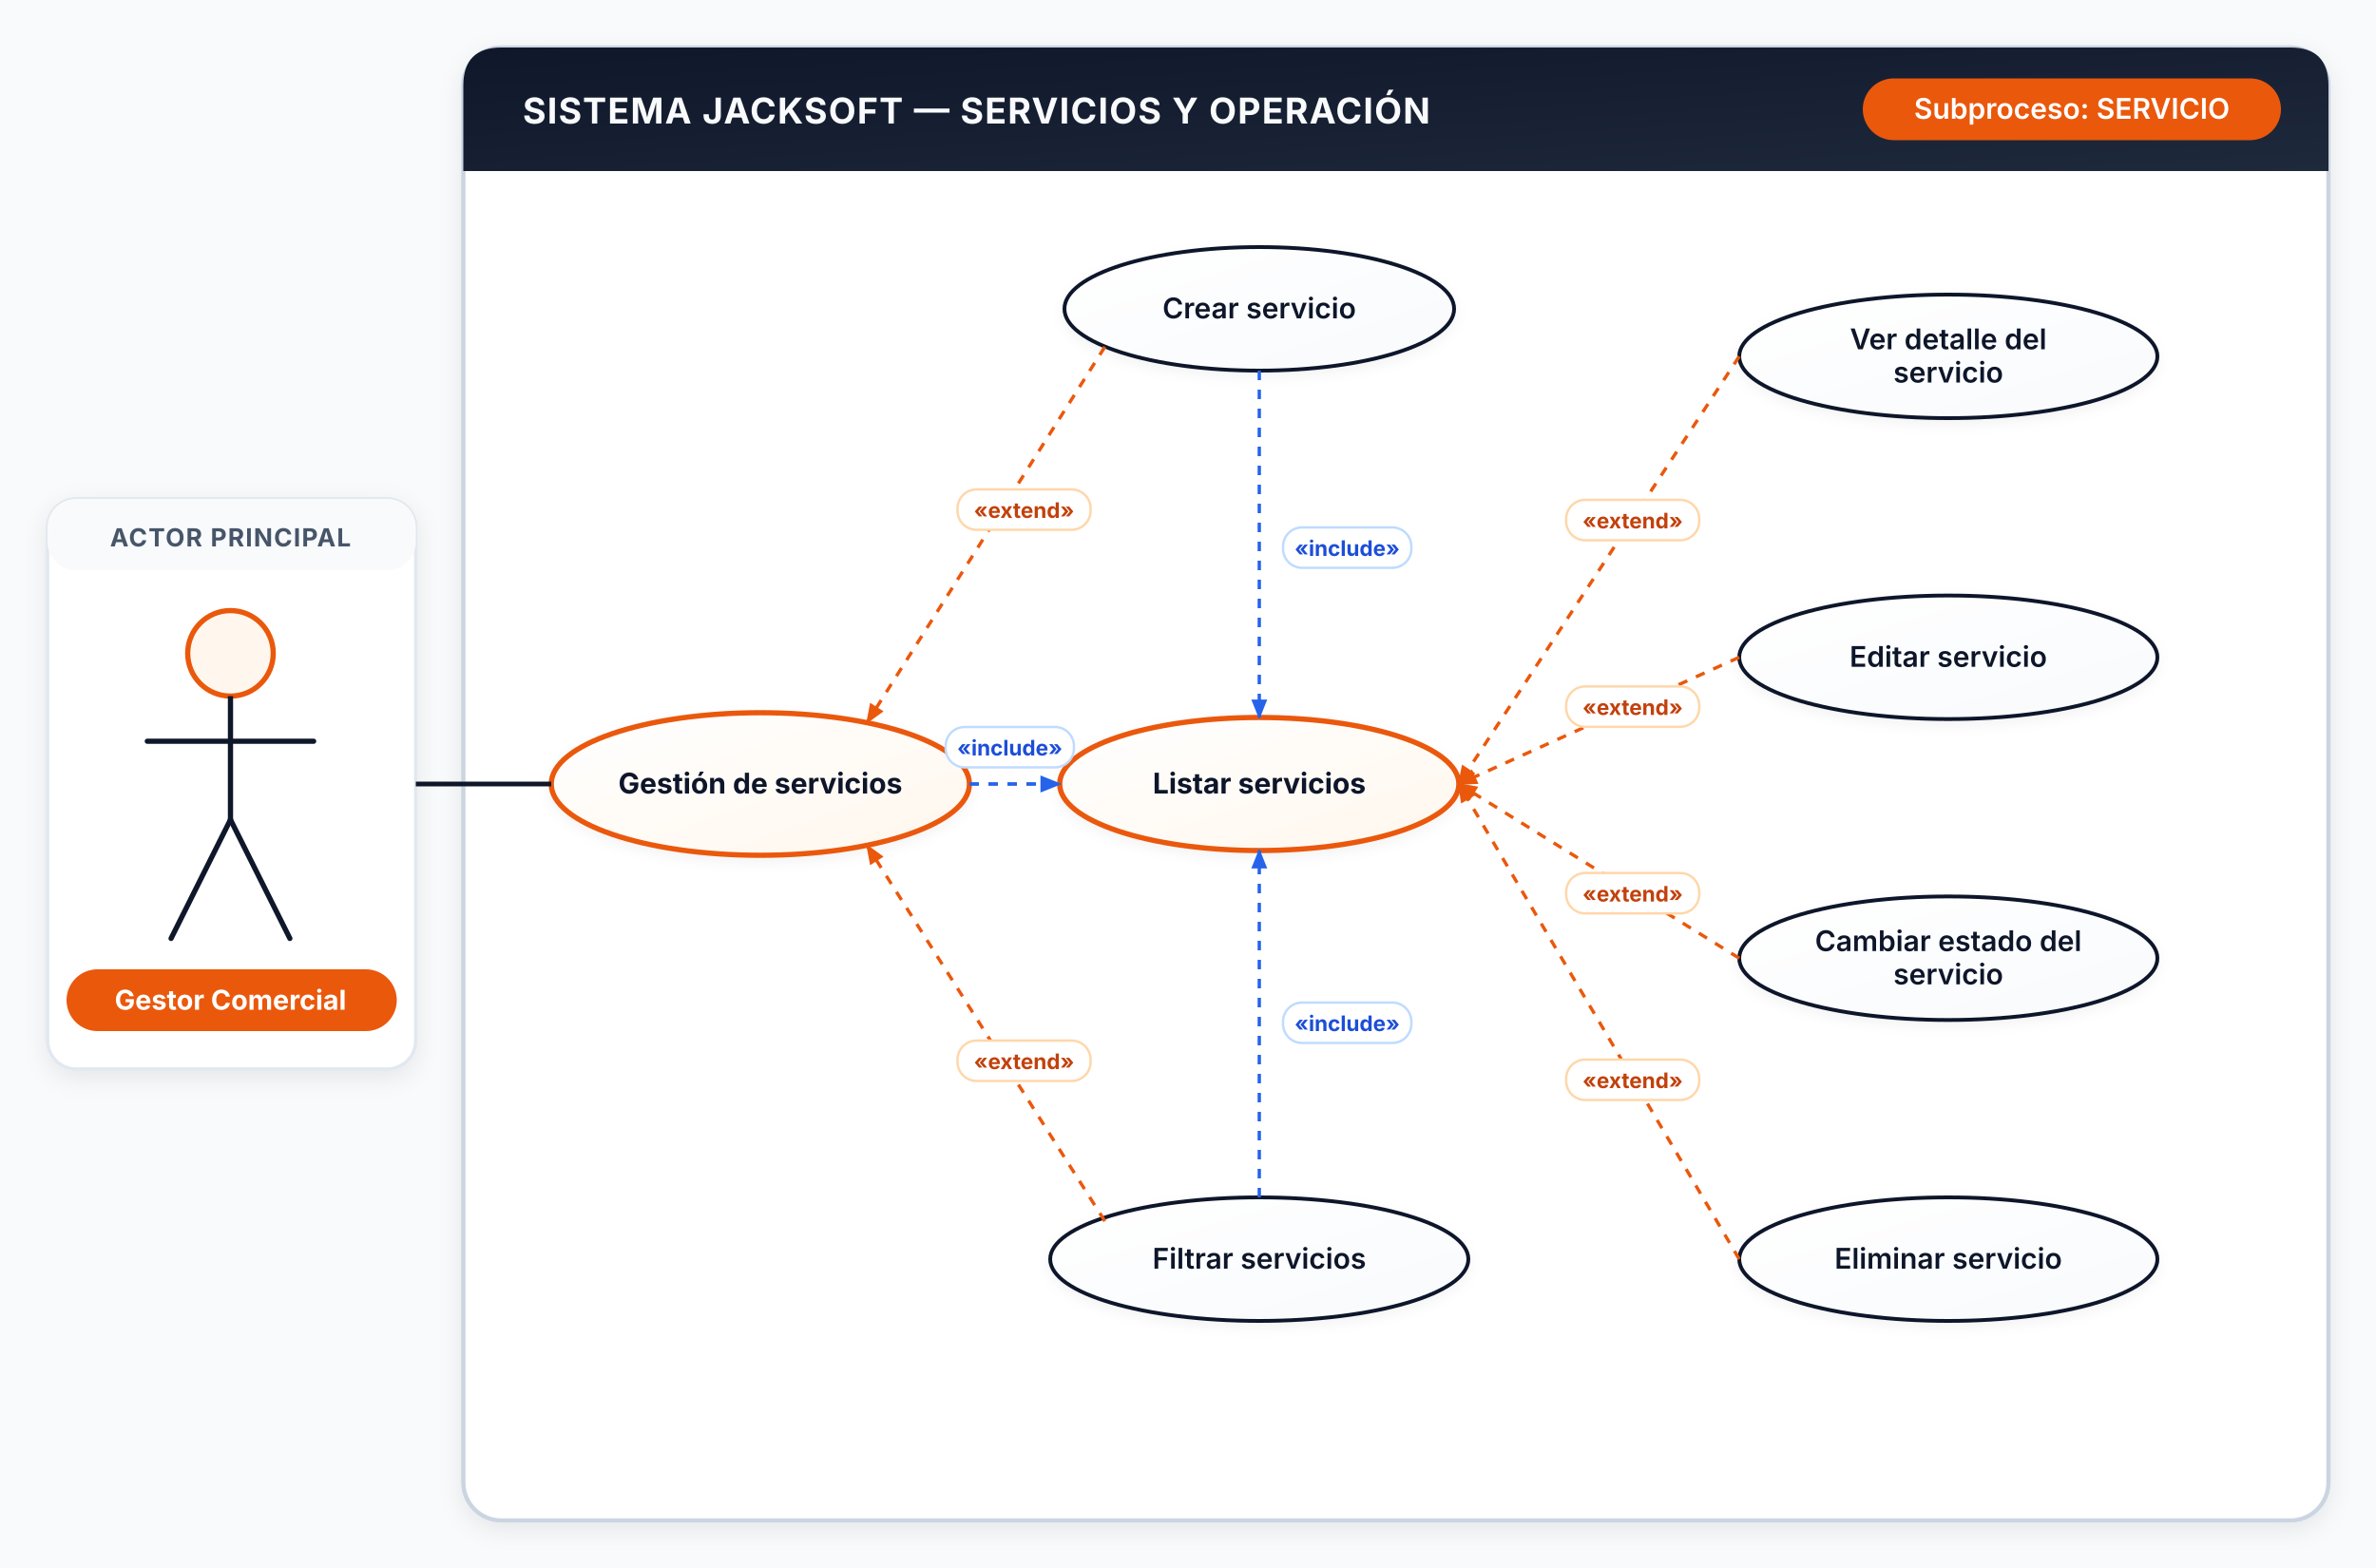
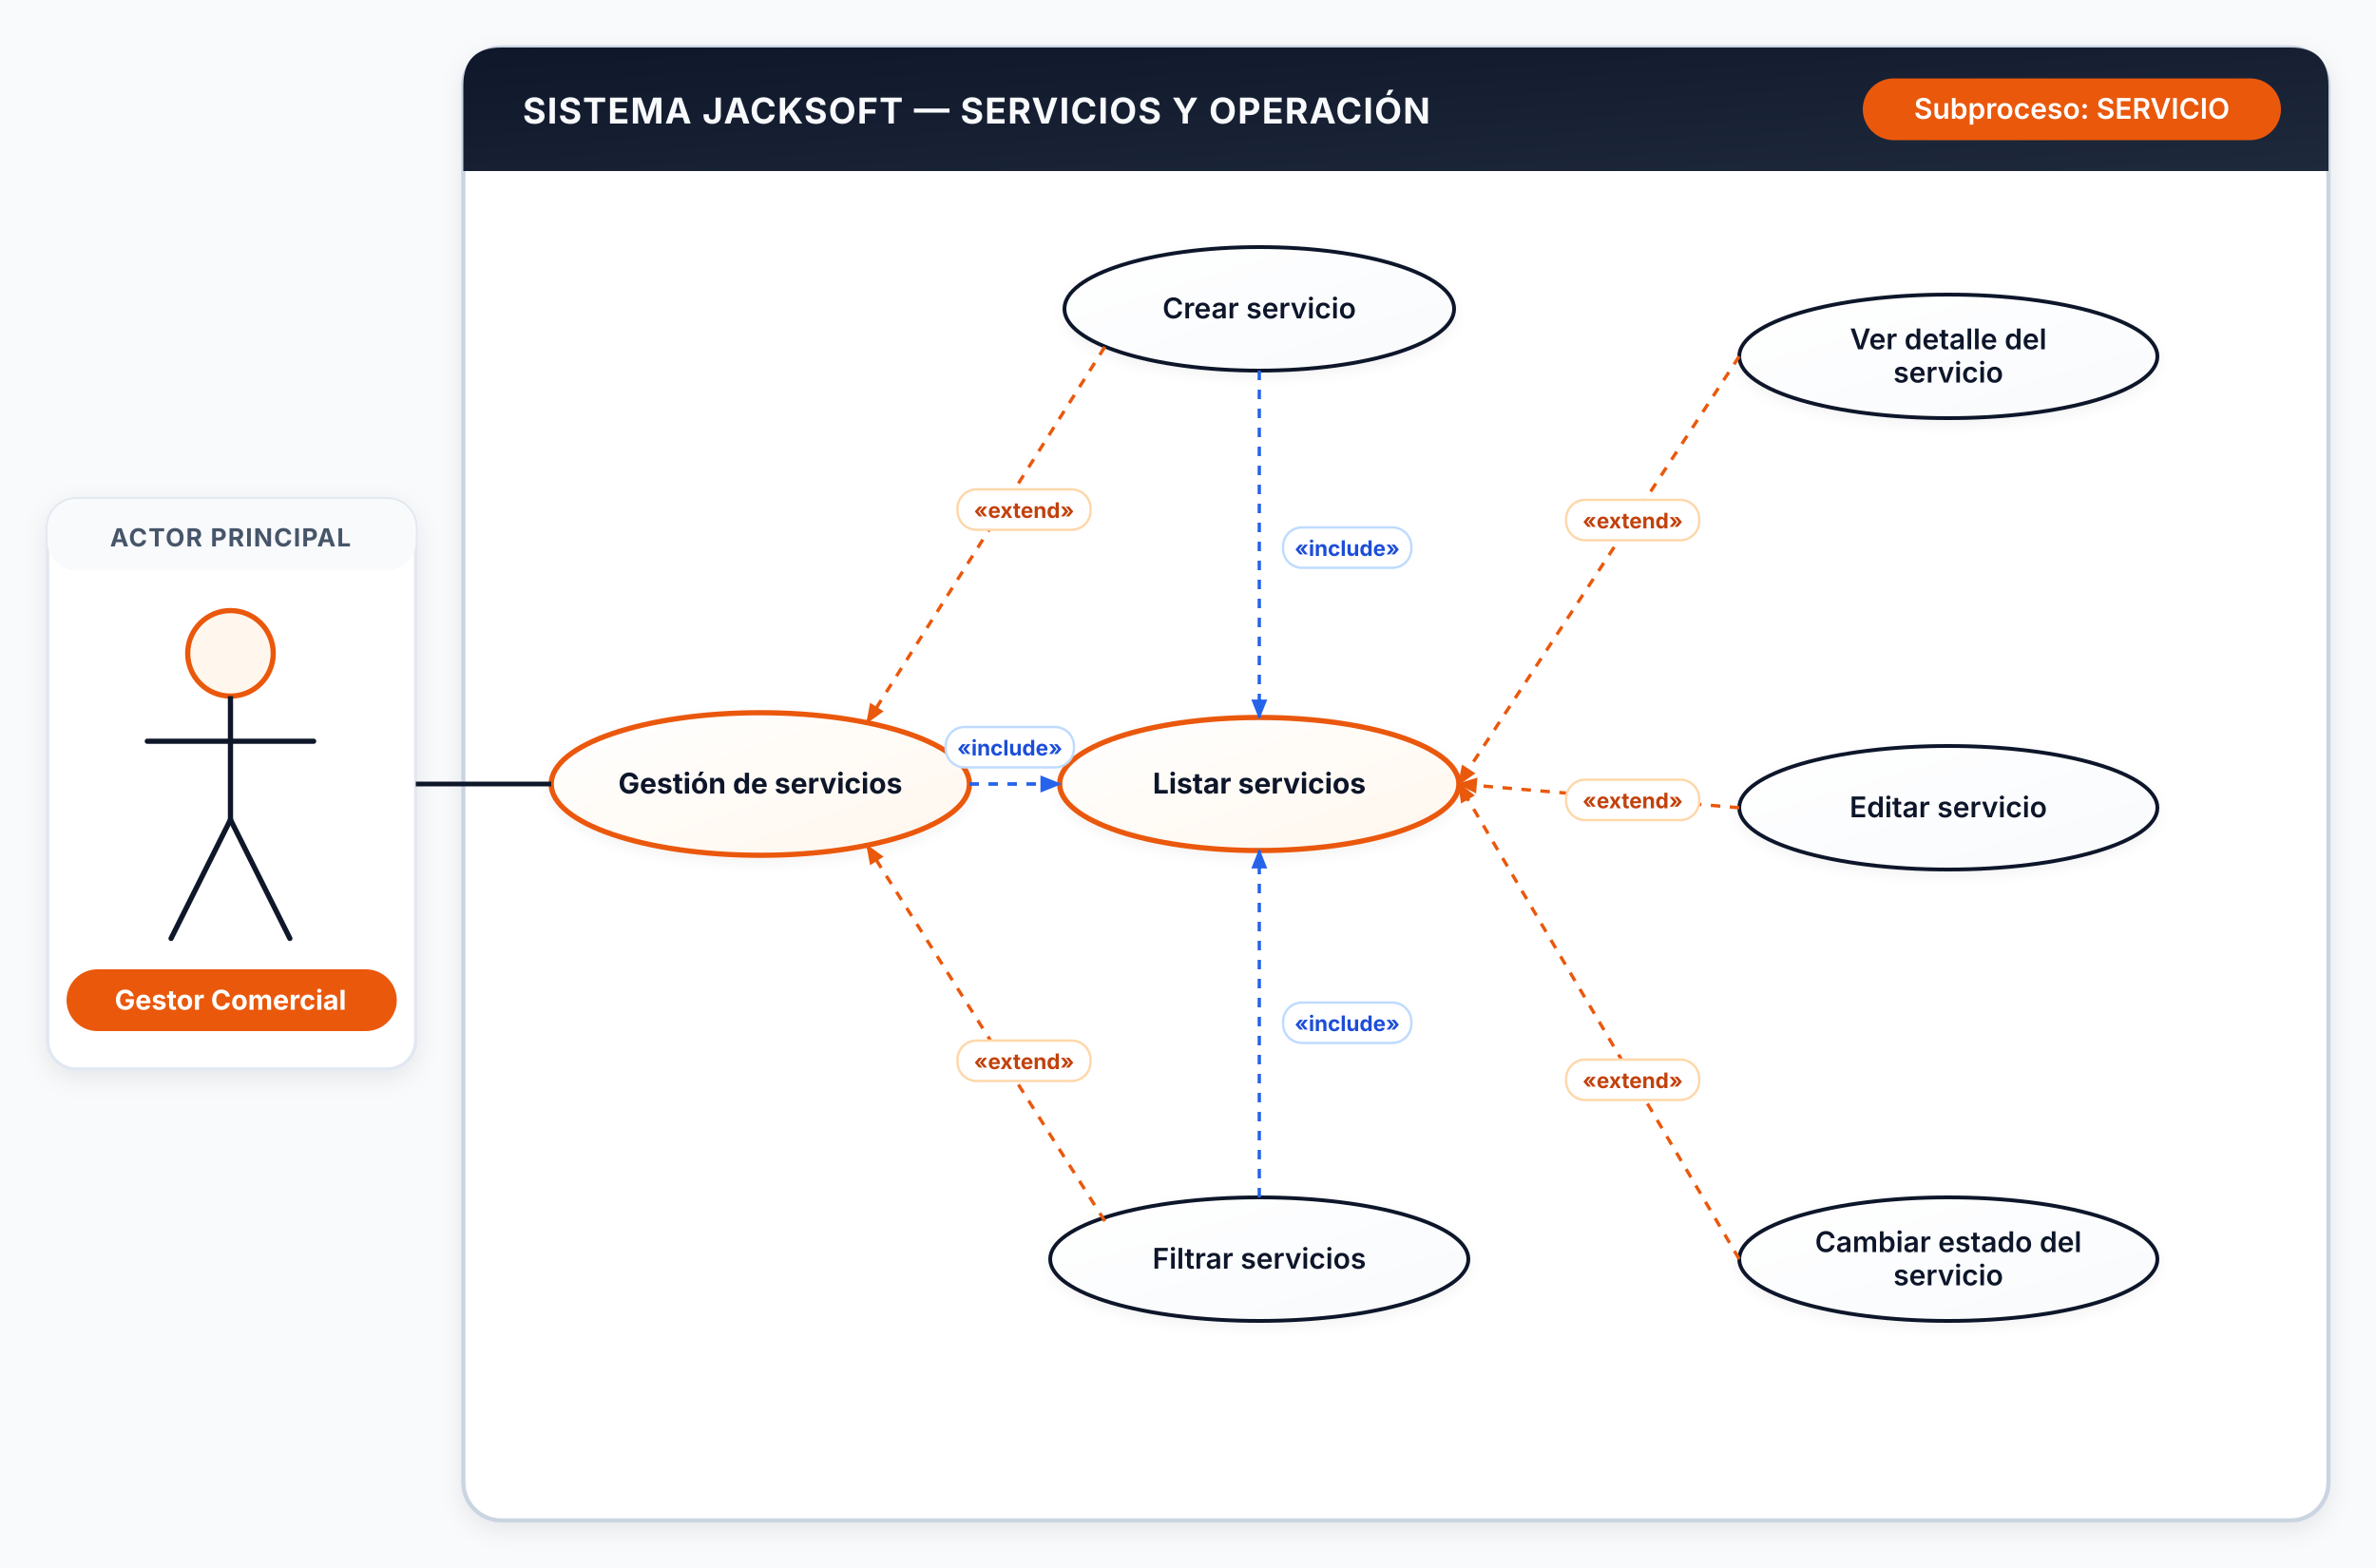
<svg xmlns="http://www.w3.org/2000/svg" width="1000" height="660" viewBox="0 0 1000 660">
  <defs>
    <linearGradient id="headerGrad" x1="0%" y1="0%" x2="100%" y2="100%">
      <stop offset="0%" stop-color="#0f172a" />
      <stop offset="100%" stop-color="#1e293b" />
    </linearGradient>
    <linearGradient id="hubUcGrad" x1="0%" y1="0%" x2="100%" y2="100%">
      <stop offset="0%" stop-color="#ffffff" />
      <stop offset="100%" stop-color="#fff7ed" />
    </linearGradient>
    <linearGradient id="ucGrad" x1="0%" y1="0%" x2="100%" y2="100%">
      <stop offset="0%" stop-color="#ffffff" />
      <stop offset="100%" stop-color="#f8fafc" />
    </linearGradient>
    <marker id="extendArrow" viewBox="0 0 10 10" refX="9" refY="5" markerWidth="6" markerHeight="6" orient="auto-start-reverse">
      <path d="M 0 1 L 10 5 L 0 9 z" fill="#ea580c" />
    </marker>
    <marker id="includeArrow" viewBox="0 0 10 10" refX="9" refY="5" markerWidth="6" markerHeight="6" orient="auto-start-reverse">
      <path d="M 0 1 L 10 5 L 0 9 z" fill="#2563eb" />
    </marker>
    <filter id="cardShadow" x="-10%" y="-10%" width="120%" height="125%" filterUnits="userSpaceOnUse">
      <feDropShadow dx="0" dy="3" stdDeviation="5" flood-color="#0f172a" flood-opacity="0.08" />
    </filter>
    <filter id="pillShadow" x="-10%" y="-10%" width="120%" height="130%" filterUnits="userSpaceOnUse">
      <feDropShadow dx="0" dy="2" stdDeviation="2.5" flood-color="#000000" flood-opacity="0.05" />
    </filter>
  </defs>
  <rect width="100%" height="100%" fill="#f8fafc" />
  <rect x="195" y="20" width="785" height="620" rx="16" fill="#ffffff" stroke="#cbd5e1" stroke-width="1.8" filter="url(#cardShadow)" />
  <path d="M 195 36 Q 195 20 211 20 L 964 20 Q 980 20 980 36 L 980 72 L 195 72 Z" fill="url(#headerGrad)" />
  <text x="220" y="52" font-family="'Inter', -apple-system, sans-serif" font-size="15" font-weight="700" fill="#f8fafc" letter-spacing="0.5">
    SISTEMA JACKSOFT — SERVICIOS Y OPERACIÓN
  </text>
  <rect x="784" y="33" width="176" height="26" rx="13" fill="#ea580c" />
  <text x="872" y="50" font-family="'Inter', -apple-system, sans-serif" font-size="12" font-weight="600" fill="#ffffff" text-anchor="middle">
    Subproceso: SERVICIO
  </text>
  <rect x="20" y="210.0" width="155" height="240" rx="12" fill="#ffffff" stroke="#e2e8f0" stroke-width="1.5" filter="url(#cardShadow)" />
  <rect x="20" y="210.0" width="155" height="30" rx="12" fill="#f8fafc" />
  <text x="97" y="230.0" font-family="'Inter', -apple-system, sans-serif" font-size="10.5" font-weight="700" fill="#475569" text-anchor="middle" letter-spacing="0.5">
    ACTOR PRINCIPAL
  </text>
  <circle cx="97" cy="275.0" r="18" fill="#fff7ed" stroke="#ea580c" stroke-width="2.2" />
  <line x1="97" y1="293.0" x2="97" y2="345.0" stroke="#0f172a" stroke-width="2.2" />
  <line x1="62" y1="312.0" x2="132" y2="312.0" stroke="#0f172a" stroke-width="2.2" stroke-linecap="round" />
  <line x1="97" y1="345.0" x2="72" y2="395.0" stroke="#0f172a" stroke-width="2.2" stroke-linecap="round" />
  <line x1="97" y1="345.0" x2="122" y2="395.0" stroke="#0f172a" stroke-width="2.2" stroke-linecap="round" />
  <rect x="28" y="408.0" width="139" height="26" rx="13" fill="#ea580c" />
  <text x="97" y="425.0" font-family="'Inter', -apple-system, sans-serif" font-size="11.5" font-weight="700" fill="#ffffff" text-anchor="middle">
    Gestor Comercial
  </text>
  <g filter="url(#pillShadow)">
    <ellipse cx="320" cy="330.0" rx="88" ry="30" fill="url(#hubUcGrad)" stroke="#ea580c" stroke-width="2.2" />
    <text x="320" y="334.0" font-family="'Inter', sans-serif" font-size="12" font-weight="700" fill="#0f172a" text-anchor="middle">Gestión de servicios</text>
  </g>
  <line x1="175" y1="330.0" x2="232" y2="330.0" stroke="#0f172a" stroke-width="2" />
  <g filter="url(#pillShadow)">
    <ellipse cx="530" cy="330.0" rx="84" ry="28" fill="url(#hubUcGrad)" stroke="#ea580c" stroke-width="2.2" />
    <text x="530" y="334.0" font-family="'Inter', sans-serif" font-size="12" font-weight="700" fill="#0f172a" text-anchor="middle">Listar servicios</text>
  </g>
  <line x1="408" y1="330.0" x2="446" y2="330.0" stroke="#2563eb" stroke-width="1.5" stroke-dasharray="4,4" marker-end="url(#includeArrow)" />
  <rect x="398.0" y="306.0" width="54" height="17" rx="8" fill="#ffffff" stroke="#bfdbfe" stroke-width="1" />
  <text x="425.0" y="318.0" font-family="'Inter', sans-serif" font-size="9" font-weight="700" fill="#1d4ed8" text-anchor="middle">«include»</text>
  <g filter="url(#pillShadow)">
    <ellipse cx="530" cy="130" rx="82" ry="26" fill="url(#ucGrad)" stroke="#0f172a" stroke-width="1.6" />
    <text x="530" y="134.0" font-family="'Inter', sans-serif" font-size="12" font-weight="600" fill="#0f172a" text-anchor="middle">Crear servicio</text>
  </g>
  <line x1="465" y1="146" x2="365" y2="304.0" stroke="#ea580c" stroke-width="1.4" stroke-dasharray="4,4" marker-end="url(#extendArrow)" />
  <rect x="403.0" y="206.0" width="56" height="17" rx="8" fill="#ffffff" stroke="#fed7aa" stroke-width="1" />
  <text x="431.0" y="218.0" font-family="'Inter', sans-serif" font-size="9" font-weight="700" fill="#c2410c" text-anchor="middle">«extend»</text>
  <line x1="530" y1="156" x2="530" y2="302.0" stroke="#2563eb" stroke-width="1.4" stroke-dasharray="4,4" marker-end="url(#includeArrow)" />
  <rect x="540" y="222.0" width="54" height="17" rx="8" fill="#ffffff" stroke="#bfdbfe" stroke-width="1" />
  <text x="567" y="234.0" font-family="'Inter', sans-serif" font-size="9" font-weight="700" fill="#1d4ed8" text-anchor="middle">«include»</text>
  <g filter="url(#pillShadow)">
    <ellipse cx="530" cy="530" rx="88" ry="26" fill="url(#ucGrad)" stroke="#0f172a" stroke-width="1.6" />
    <text x="530" y="534.0" font-family="'Inter', sans-serif" font-size="12" font-weight="600" fill="#0f172a" text-anchor="middle">Filtrar servicios</text>
  </g>
  <line x1="465" y1="514" x2="365" y2="356.0" stroke="#ea580c" stroke-width="1.4" stroke-dasharray="4,4" marker-end="url(#extendArrow)" />
  <rect x="403.0" y="438.0" width="56" height="17" rx="8" fill="#ffffff" stroke="#fed7aa" stroke-width="1" />
  <text x="431.0" y="450.0" font-family="'Inter', sans-serif" font-size="9" font-weight="700" fill="#c2410c" text-anchor="middle">«extend»</text>
  <line x1="530" y1="504" x2="530" y2="358.0" stroke="#2563eb" stroke-width="1.4" stroke-dasharray="4,4" marker-end="url(#includeArrow)" />
  <rect x="540" y="422.0" width="54" height="17" rx="8" fill="#ffffff" stroke="#bfdbfe" stroke-width="1" />
  <text x="567" y="434.0" font-family="'Inter', sans-serif" font-size="9" font-weight="700" fill="#1d4ed8" text-anchor="middle">«include»</text>
  <g filter="url(#pillShadow)">
    <ellipse cx="820" cy="150.0" rx="88" ry="26" fill="url(#ucGrad)" stroke="#0f172a" stroke-width="1.6" />
    <text x="820" y="147.0" font-family="'Inter', sans-serif" font-size="12" font-weight="600" fill="#0f172a" text-anchor="middle">Ver detalle del</text>
    <text x="820" y="161.0" font-family="'Inter', sans-serif" font-size="12" font-weight="600" fill="#0f172a" text-anchor="middle">servicio</text>
  </g>
  <line x1="732" y1="150.0" x2="614" y2="330.0" stroke="#ea580c" stroke-width="1.4" stroke-dasharray="4,4" marker-end="url(#extendArrow)" />
  <rect x="659.16" y="210.4" width="56" height="17" rx="8" fill="#ffffff" stroke="#fed7aa" stroke-width="1" />
  <text x="687.16" y="222.4" font-family="'Inter', sans-serif" font-size="9" font-weight="700" fill="#c2410c" text-anchor="middle">«extend»</text>
  <g filter="url(#pillShadow)">
-     <ellipse cx="820" cy="276.667" rx="88" ry="26" fill="url(#ucGrad)" stroke="#0f172a" stroke-width="1.6" />
-     <text x="820" y="280.667" font-family="'Inter', sans-serif" font-size="12" font-weight="600" fill="#0f172a" text-anchor="middle">Editar servicio</text>
+     <ellipse cx="820" cy="340.0" rx="88" ry="26" fill="url(#ucGrad)" stroke="#0f172a" stroke-width="1.6" />
+     <text x="820" y="344.0" font-family="'Inter', sans-serif" font-size="12" font-weight="600" fill="#0f172a" text-anchor="middle">Editar servicio</text>
  </g>
-   <line x1="732" y1="276.667" x2="614" y2="330.0" stroke="#ea580c" stroke-width="1.4" stroke-dasharray="4,4" marker-end="url(#extendArrow)" />
-   <rect x="659.16" y="288.933" width="56" height="17" rx="8" fill="#ffffff" stroke="#fed7aa" stroke-width="1" />
-   <text x="687.16" y="300.933" font-family="'Inter', sans-serif" font-size="9" font-weight="700" fill="#c2410c" text-anchor="middle">«extend»</text>
-   <g filter="url(#pillShadow)">
-     <ellipse cx="820" cy="403.333" rx="88" ry="26" fill="url(#ucGrad)" stroke="#0f172a" stroke-width="1.6" />
-     <text x="820" y="400.333" font-family="'Inter', sans-serif" font-size="12" font-weight="600" fill="#0f172a" text-anchor="middle">Cambiar estado del</text>
-     <text x="820" y="414.333" font-family="'Inter', sans-serif" font-size="12" font-weight="600" fill="#0f172a" text-anchor="middle">servicio</text>
-   </g>
-   <line x1="732" y1="403.333" x2="614" y2="330.0" stroke="#ea580c" stroke-width="1.4" stroke-dasharray="4,4" marker-end="url(#extendArrow)" />
-   <rect x="659.16" y="367.467" width="56" height="17" rx="8" fill="#ffffff" stroke="#fed7aa" stroke-width="1" />
-   <text x="687.16" y="379.467" font-family="'Inter', sans-serif" font-size="9" font-weight="700" fill="#c2410c" text-anchor="middle">«extend»</text>
+   <line x1="732" y1="340.0" x2="614" y2="330.0" stroke="#ea580c" stroke-width="1.4" stroke-dasharray="4,4" marker-end="url(#extendArrow)" />
+   <rect x="659.16" y="328.2" width="56" height="17" rx="8" fill="#ffffff" stroke="#fed7aa" stroke-width="1" />
+   <text x="687.16" y="340.2" font-family="'Inter', sans-serif" font-size="9" font-weight="700" fill="#c2410c" text-anchor="middle">«extend»</text>
  <g filter="url(#pillShadow)">
    <ellipse cx="820" cy="530.0" rx="88" ry="26" fill="url(#ucGrad)" stroke="#0f172a" stroke-width="1.6" />
-     <text x="820" y="534.0" font-family="'Inter', sans-serif" font-size="12" font-weight="600" fill="#0f172a" text-anchor="middle">Eliminar servicio</text>
+     <text x="820" y="527.0" font-family="'Inter', sans-serif" font-size="12" font-weight="600" fill="#0f172a" text-anchor="middle">Cambiar estado del</text>
+     <text x="820" y="541.0" font-family="'Inter', sans-serif" font-size="12" font-weight="600" fill="#0f172a" text-anchor="middle">servicio</text>
  </g>
  <line x1="732" y1="530.0" x2="614" y2="330.0" stroke="#ea580c" stroke-width="1.4" stroke-dasharray="4,4" marker-end="url(#extendArrow)" />
  <rect x="659.16" y="446.0" width="56" height="17" rx="8" fill="#ffffff" stroke="#fed7aa" stroke-width="1" />
  <text x="687.16" y="458.0" font-family="'Inter', sans-serif" font-size="9" font-weight="700" fill="#c2410c" text-anchor="middle">«extend»</text>
</svg>
